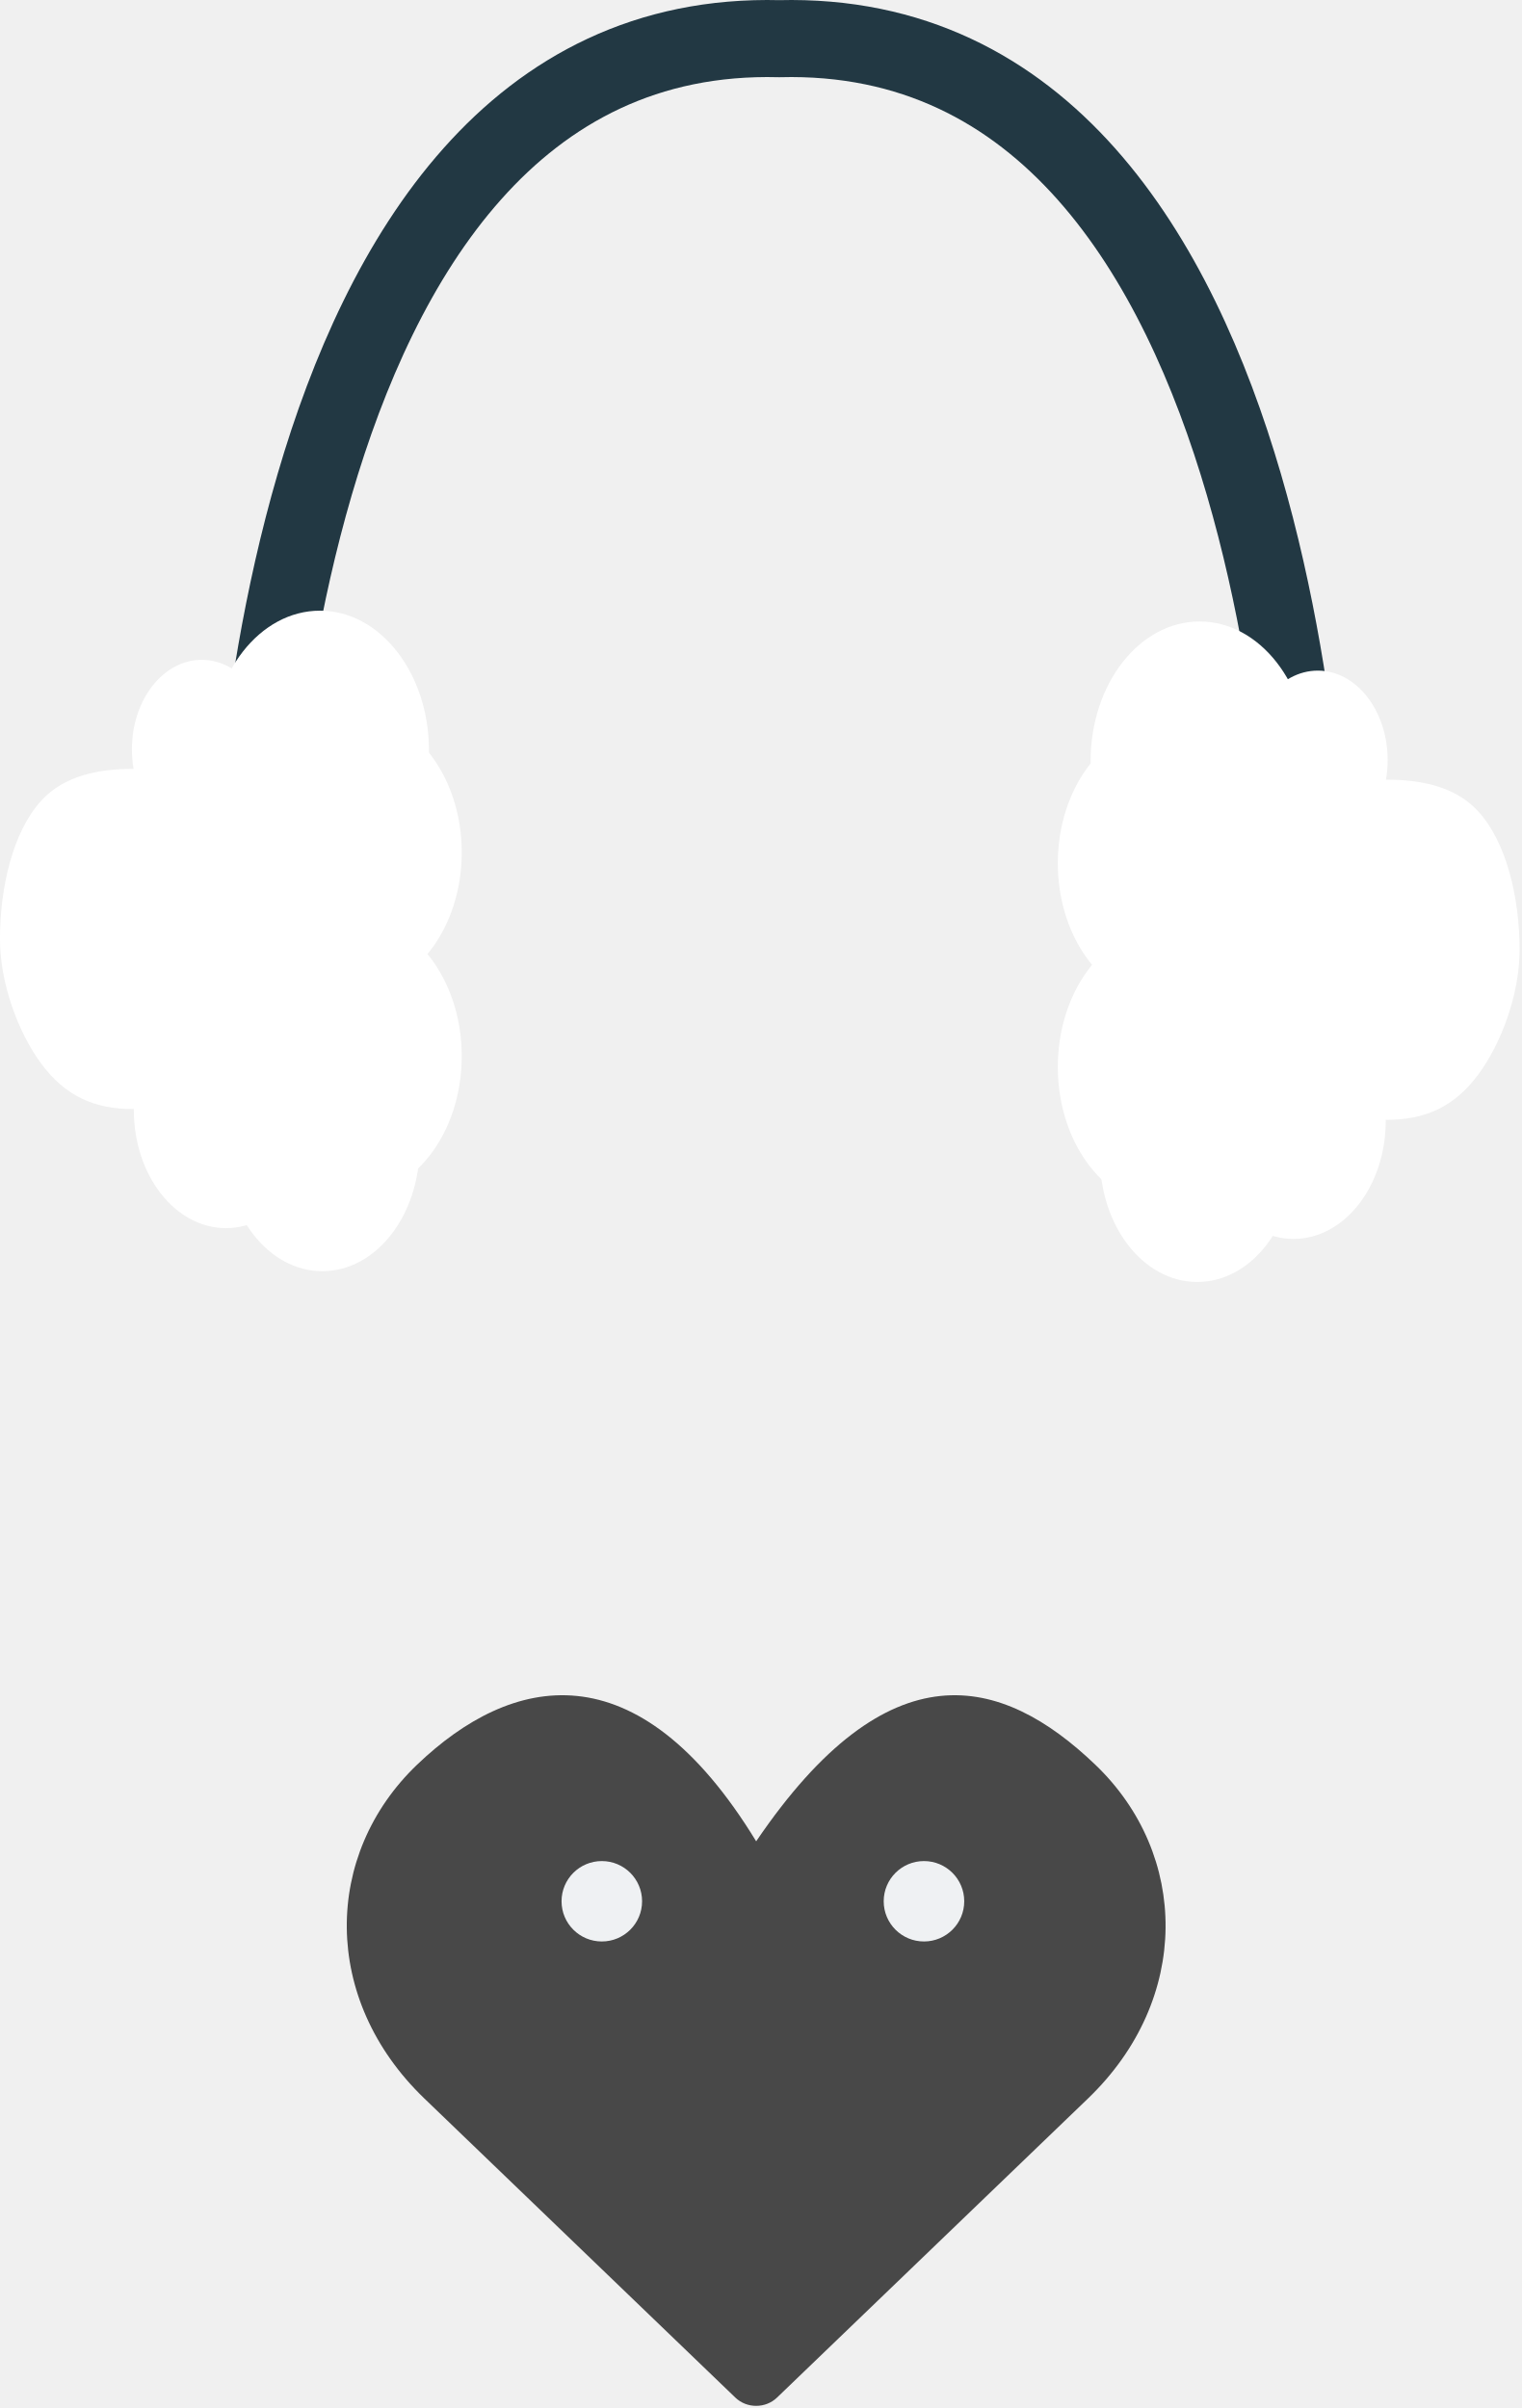
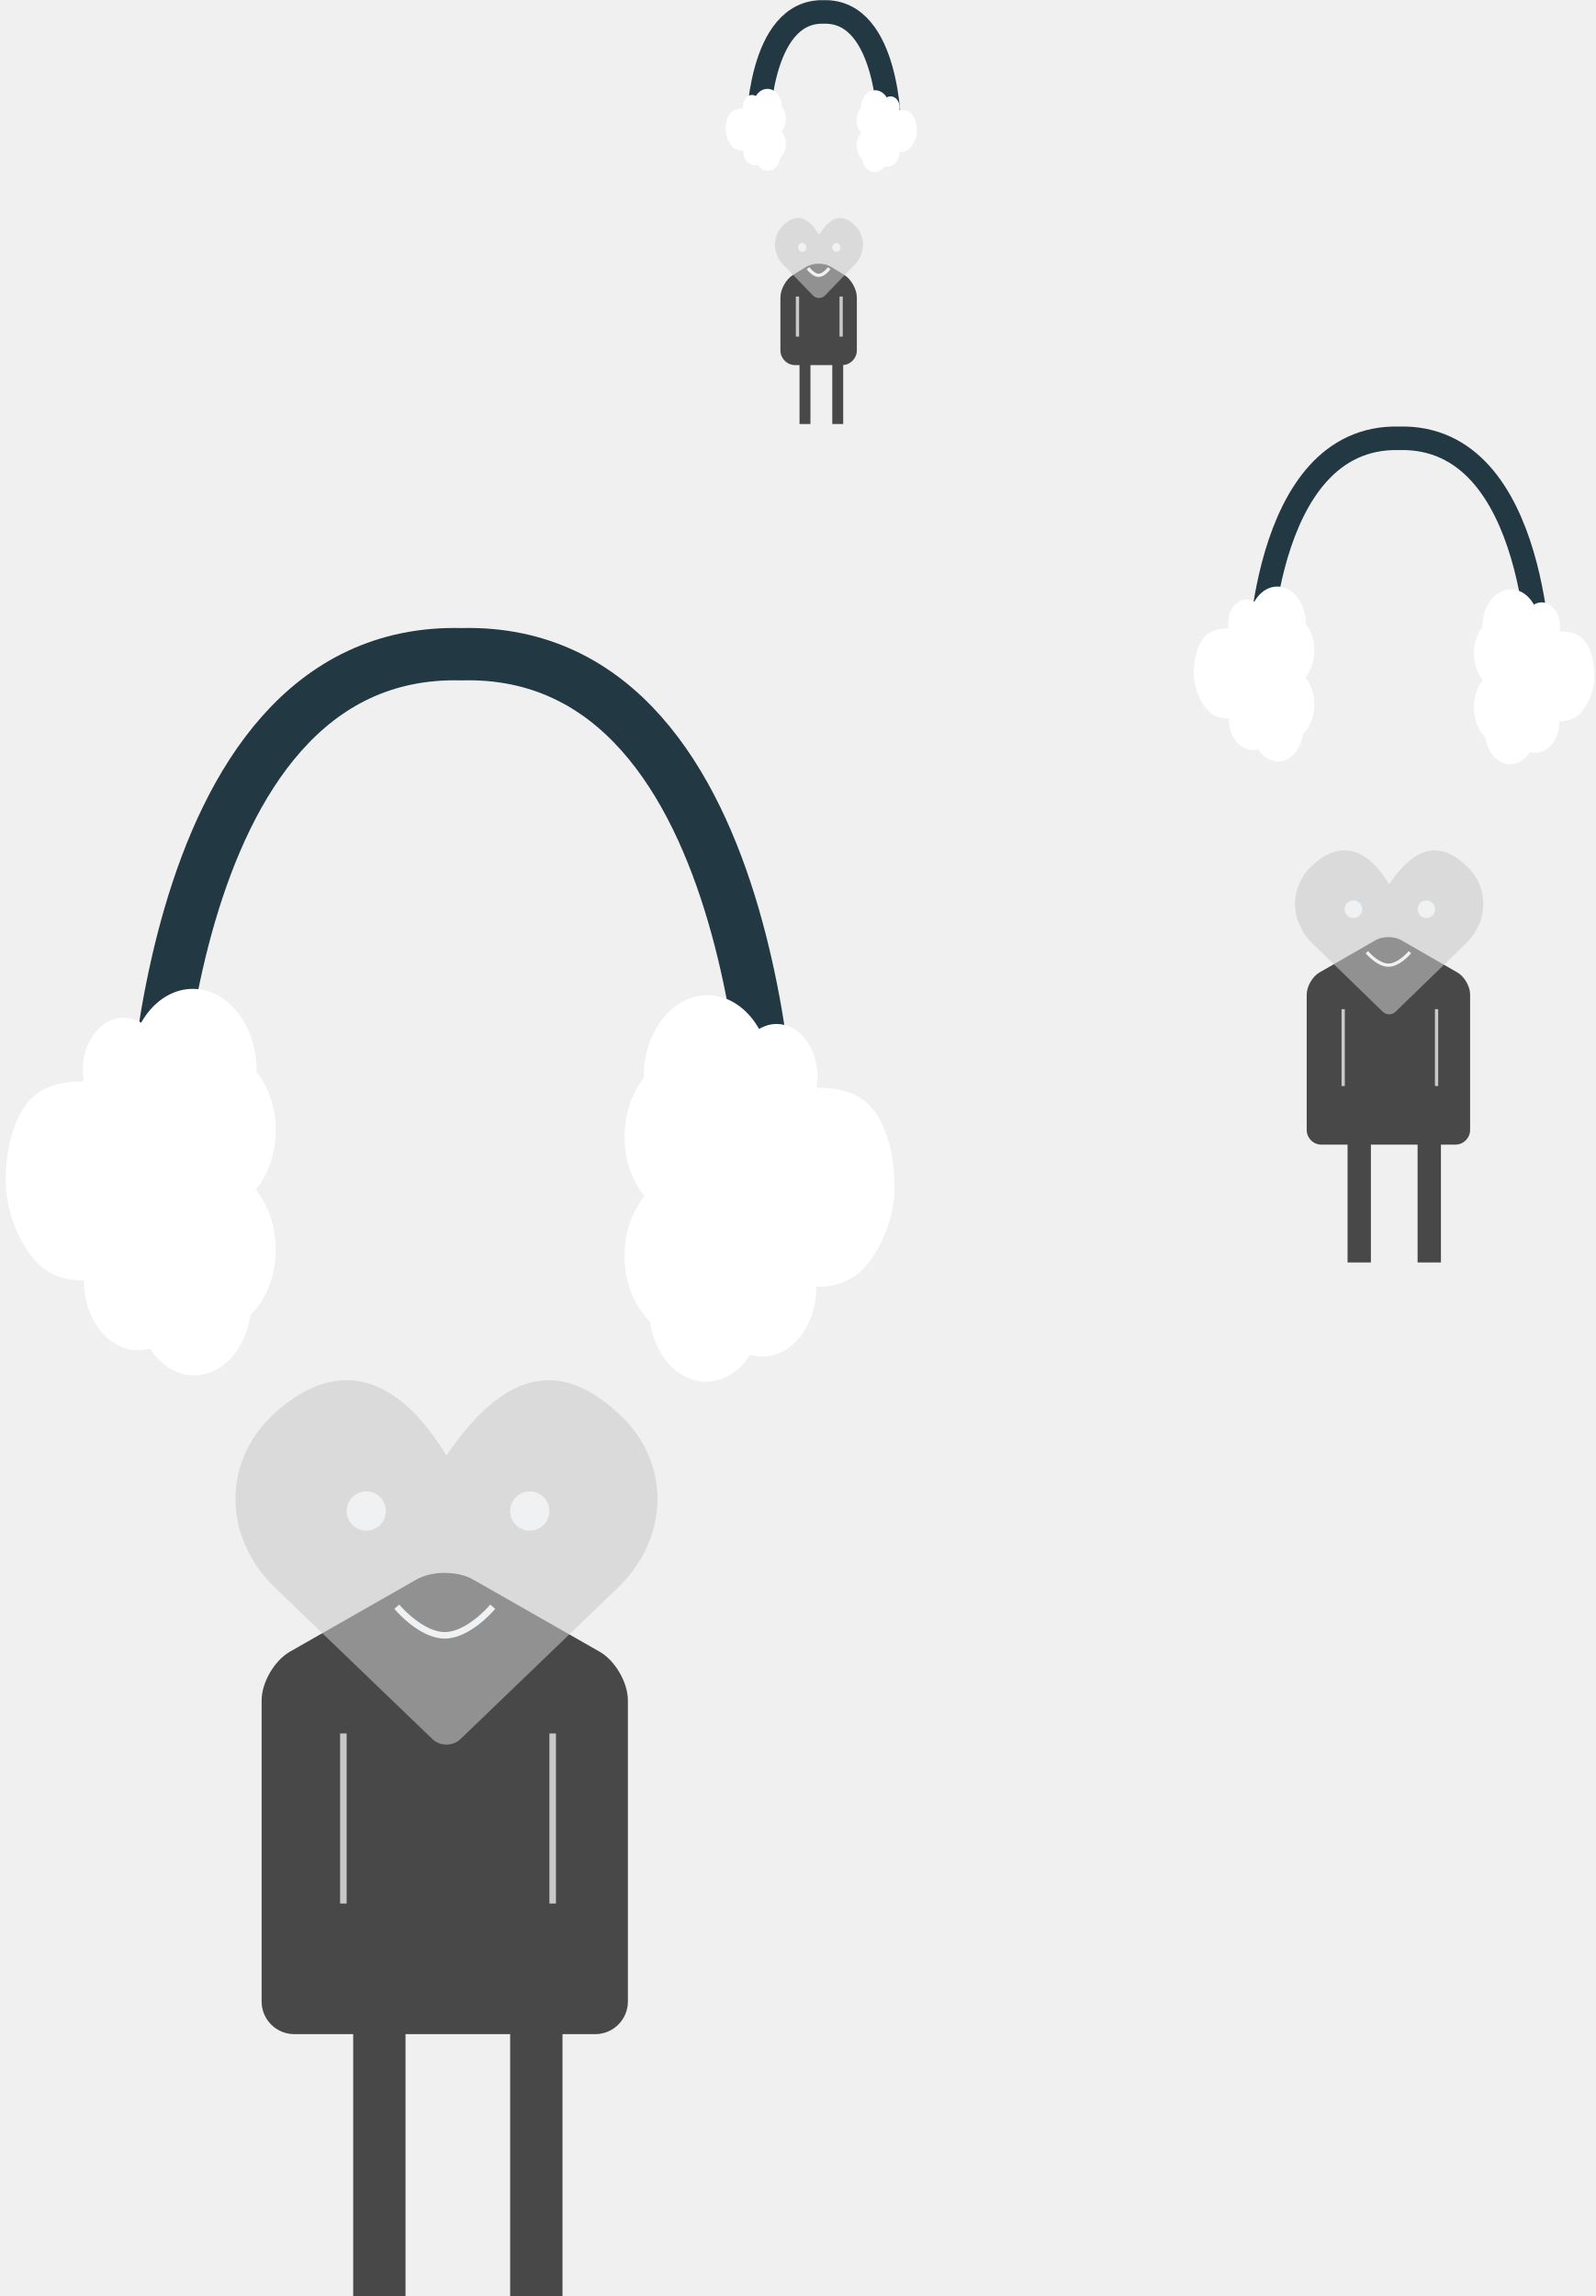
- <svg xmlns="http://www.w3.org/2000/svg" width="158px" height="250px" viewBox="0 0 158 250" version="1.1">
+ <svg xmlns="http://www.w3.org/2000/svg" width="244px" height="351px" viewBox="0 0 244 351" version="1.1">
  <defs />
  <g id="Page-1" stroke="none" stroke-width="1" fill="none" fill-rule="evenodd">
-     <g id="Headphones" transform="translate(-118, -105)">
-       <g id="headphones-onboard" transform="translate(117, 109)">
-         <g id="heart-face" transform="translate(37, 172)">
-           <path d="M76.953,41.86 C87.671,31.552 87.442,16.527 77.697,7.206 C67.952,-2.117 56.273,-5.131 42.499,15.166 C30.118,-5.131 17.048,-2.117 7.303,7.206 C-2.443,16.527 -2.671,31.552 8.047,41.86 C20.01,53.363 40.334,72.917 40.334,72.917 C41.53,74.067 43.474,74.062 44.664,72.917 C44.664,72.917 64.989,53.363 76.953,41.86 Z" id="Shape" fill="#484848" />
-           <ellipse id="Oval-351" fill="#EFF1F3" cx="26.475" cy="21.391" rx="4.18" ry="4.174" />
-           <ellipse id="Oval-351" fill="#EFF1F3" cx="59.918" cy="21.391" rx="4.18" ry="4.174" />
+     <g id="Headphones" transform="translate(-58, -103)">
+       <g id="headphone-onboard" transform="translate(58, 104)">
+         <g id="Group-3" transform="translate(36, 210)">
+           <path d="M4,48.963 C4,46.205 5.947,42.859 8.344,41.491 L27.656,30.478 C30.055,29.109 33.947,29.11 36.344,30.478 L55.656,41.491 C58.055,42.859 60,46.199 60,48.963 L60,94.975 C60,97.733 57.77,99.969 55.006,99.969 L8.994,99.969 C6.236,99.969 4,97.739 4,94.975 L4,48.963 Z" id="Rectangle-142" fill="#484848" />
+           <rect id="Rectangle-143-Copy" fill="#484848" x="42" y="91" width="8" height="49" />
+           <rect id="Rectangle-143-Copy-2" fill="#484848" x="18" y="91" width="8" height="49" />
+           <path d="M48.5,54.5 L48.5,79.5" id="Line" stroke="#C9C9C9" stroke-linecap="square" />
+           <path d="M16.5,54.5 L16.5,79.5" id="Line-Copy" stroke="#C9C9C9" stroke-linecap="square" />
+           <g id="Group-2">
+             <path d="M58.41,31.773 C66.545,23.949 66.372,12.545 58.975,5.47 C51.578,-1.607 42.713,-3.894 32.259,11.511 C22.861,-3.894 12.94,-1.607 5.543,5.47 C-1.854,12.545 -2.027,23.949 6.108,31.773 C15.188,40.505 30.098,54.849 30.098,54.849 C31.291,55.997 33.227,55.996 34.419,54.849 C34.419,54.849 49.329,40.505 58.41,31.773 Z" id="Shape" opacity="0.566" fill="#C9C9C9" />
+             <g id="Group" transform="translate(17, 17)">
+               <circle id="Oval-367" fill="#EFF1F3" cx="3" cy="3" r="3" />
+               <circle id="Oval-367-Copy" fill="#EFF1F3" cx="28" cy="3" r="3" />
+               <path d="M8,18 C8,18 11.5,22 15,22 C18.5,22 22,18 22,18" id="Line" stroke="#EFF1F3" stroke-linecap="square" />
+             </g>
+           </g>
        </g>
-         <g id="headphones">
+         <g id="Group-3-Copy" transform="translate(198, 129)">
+           <path d="M1.785,22.044 C1.785,20.797 2.663,19.281 3.737,18.663 L12.325,13.723 C13.403,13.103 15.155,13.105 16.229,13.723 L24.817,18.663 C25.895,19.283 26.769,20.789 26.769,22.044 L26.769,42.727 C26.769,43.975 25.759,44.986 24.519,44.986 L4.035,44.986 C2.792,44.986 1.785,43.983 1.785,42.727 L1.785,22.044 Z" id="Rectangle-142" fill="#484848" />
+           <rect id="Rectangle-143-Copy" fill="#484848" x="18.738" y="40.95" width="3.569" height="22.05" />
+           <rect id="Rectangle-143-Copy-2" fill="#484848" x="8.031" y="40.95" width="3.569" height="22.05" />
+           <path d="M21.638,24.525 L21.638,35.775" id="Line" stroke="#C9C9C9" stroke-width="0.5" stroke-linecap="square" />
+           <path d="M7.362,24.525 L7.362,35.775" id="Line-Copy" stroke="#C9C9C9" stroke-width="0.5" stroke-linecap="square" />
+           <g id="Group-2">
+             <path d="M26.06,14.298 C29.689,10.777 29.612,5.645 26.312,2.461 C23.012,-0.723 19.057,-1.752 14.392,5.18 C10.199,-1.752 5.773,-0.723 2.473,2.461 C-0.827,5.645 -0.904,10.777 2.725,14.298 C6.776,18.227 13.424,24.678 13.424,24.678 C13.959,25.197 14.824,25.198 15.36,24.678 C15.36,24.678 22.008,18.227 26.06,14.298 Z" id="Shape" opacity="0.566" fill="#C9C9C9" />
+             <g id="Group" transform="translate(7.584615, 7.65)">
+               <ellipse id="Oval-367" fill="#EFF1F3" cx="1.338" cy="1.35" rx="1.338" ry="1.35" />
+               <ellipse id="Oval-367-Copy" fill="#EFF1F3" cx="12.492" cy="1.35" rx="1.338" ry="1.35" />
+               <path d="M3.569,8.1 C3.569,8.1 5.131,9.9 6.692,9.9 C8.254,9.9 9.815,8.1 9.815,8.1" id="Line" stroke="#EFF1F3" stroke-width="0.5" stroke-linecap="square" />
+             </g>
+           </g>
+         </g>
+         <g id="Group-3-Copy-2" transform="translate(118.4839, 32.32107)">
+           <path d="M0.835,12.146 C0.835,10.902 1.697,9.363 2.748,8.716 L4.765,7.476 C5.821,6.827 7.54,6.83 8.591,7.476 L10.608,8.716 C11.664,9.366 12.521,10.903 12.521,12.146 L12.521,20.24 C12.521,21.484 11.504,22.493 10.268,22.493 L3.088,22.493 C1.844,22.493 0.835,21.483 0.835,20.24 L0.835,12.146 Z" id="Rectangle-142" fill="#484848" />
+           <rect id="Rectangle-143-Copy" fill="#484848" x="8.765" y="20.475" width="1.669" height="11.025" />
+           <rect id="Rectangle-143-Copy-2" fill="#484848" x="3.756" y="20.475" width="1.669" height="11.025" />
+           <path d="M10.121,12.262 L10.121,17.887" id="Line" stroke="#C9C9C9" stroke-width="0.5" stroke-linecap="square" />
+           <path d="M3.443,12.262 L3.443,17.887" id="Line-Copy" stroke="#C9C9C9" stroke-width="0.5" stroke-linecap="square" />
+           <g id="Group-2">
+             <path d="M12.189,7.149 C13.887,5.389 13.851,2.823 12.307,1.231 C10.764,-0.362 8.914,-0.876 6.732,2.59 C4.771,-0.876 2.7,-0.362 1.157,1.231 C-0.387,2.823 -0.423,5.389 1.275,7.149 C3.17,9.114 5.797,11.839 5.797,11.839 C6.313,12.375 7.158,12.366 7.667,11.839 C7.667,11.839 10.294,9.114 12.189,7.149 Z" id="Shape" opacity="0.566" fill="#C9C9C9" />
+             <g id="Group" transform="translate(3.547643, 3.825)">
+               <ellipse id="Oval-367" fill="#EFF1F3" cx="0.626" cy="0.675" rx="0.626" ry="0.675" />
+               <ellipse id="Oval-367-Copy" fill="#EFF1F3" cx="5.843" cy="0.675" rx="0.626" ry="0.675" />
+               <path d="M1.669,4.05 C1.669,4.05 2.4,4.95 3.13,4.95 C3.861,4.95 4.591,4.05 4.591,4.05" id="Line" stroke="#EFF1F3" stroke-width="0.5" stroke-linecap="square" />
+             </g>
+           </g>
+         </g>
+         <g id="headphones-big" transform="translate(0, 99)">
          <path id="Path-44" stroke="#979797" d="" />
-           <path d="M26.773,93.664 C26.773,93.664 26.773,-1.395 81.898,0.016 C137.022,-1.395 137.022,93.664 137.022,93.664" id="Path-66" stroke="#223843" stroke-width="8" />
-           <g id="Group-Copy" transform="translate(24.96528, 93.688) scale(-1, 1) rotate(-270) translate(-24.96528, -93.688) translate(-9.322425, 69.7201)" fill="#FFFFFF">
-             <ellipse id="Oval-1" cx="14.491" cy="33.219" rx="14.491" ry="11.313" />
-             <ellipse id="Oval-1" cx="14.39" cy="20.947" rx="9.287" ry="7.251" />
-             <ellipse id="Oval-1" cx="28.369" cy="31.016" rx="14.491" ry="11.313" />
-             <ellipse id="Oval-1" cx="25.103" cy="36.623" rx="14.491" ry="11.313" />
-             <path d="M34.082,27.571 C43.834,27.571 51.74,21.399 51.74,13.785 C51.74,9.841 50.424,6.79 47.023,4.278 C43.859,1.94 38.782,0 34.082,0 C28.721,0 22.97,1.333 19.732,4.278 C17.08,6.689 16.425,10.358 16.425,13.785 C16.425,21.399 24.331,27.571 34.082,27.571 Z" id="Oval-1" />
-             <ellipse id="Oval-1" cx="46.253" cy="36.523" rx="14.619" ry="11.413" />
-             <ellipse id="Oval-1-Copy" cx="55.641" cy="33.462" rx="12.935" ry="10.099" />
-             <ellipse id="Oval-1" cx="51.849" cy="23.464" rx="12.255" ry="9.568" />
+           <path d="M23.069,80.696 C23.069,80.696 23.069,-1.202 70.566,0.013 C118.063,-1.202 118.063,80.696 118.063,80.696" id="Path-66" stroke="#223843" stroke-width="8" />
+           <g id="Group-Copy" transform="translate(21.51096, 80.71581) scale(-1, 1) rotate(-270) translate(-21.51096, -80.71581) translate(-8.03253, 60.06655)" fill="#FFFFFF">
+             <ellipse id="Oval-1" cx="12.486" cy="28.619" rx="12.486" ry="9.747" />
+             <ellipse id="Oval-1" cx="12.399" cy="18.046" rx="8.002" ry="6.247" />
+             <ellipse id="Oval-1" cx="24.444" cy="26.722" rx="12.486" ry="9.747" />
+             <ellipse id="Oval-1" cx="21.63" cy="31.552" rx="12.486" ry="9.747" />
+             <path d="M29.367,23.753 C37.769,23.753 44.581,18.436 44.581,11.877 C44.581,8.479 43.447,5.85 40.517,3.685 C37.791,1.671 33.416,0 29.367,0 C24.747,0 19.792,1.148 17.002,3.685 C14.717,5.763 14.153,8.923 14.153,11.877 C14.153,18.436 20.964,23.753 29.367,23.753 Z" id="Oval-1" />
+             <ellipse id="Oval-1" cx="39.854" cy="31.466" rx="12.596" ry="9.833" />
+             <ellipse id="Oval-1-Copy" cx="47.942" cy="28.829" rx="11.145" ry="8.7" />
+             <ellipse id="Oval-1" cx="44.675" cy="20.215" rx="10.559" ry="8.243" />
          </g>
-           <g id="Group-Copy-2" transform="translate(134.7809, 94.80869) rotate(-270) translate(-134.7809, -94.80869) translate(100.4932, 70.84079)" fill="#FFFFFF">
-             <ellipse id="Oval-1" cx="14.491" cy="33.219" rx="14.491" ry="11.313" />
-             <ellipse id="Oval-1" cx="14.39" cy="20.947" rx="9.287" ry="7.251" />
-             <ellipse id="Oval-1" cx="28.369" cy="31.016" rx="14.491" ry="11.313" />
-             <ellipse id="Oval-1" cx="25.103" cy="36.623" rx="14.491" ry="11.313" />
-             <path d="M34.082,27.571 C43.834,27.571 51.74,21.399 51.74,13.785 C51.74,9.841 50.424,6.79 47.023,4.278 C43.859,1.94 38.782,0 34.082,0 C28.721,0 22.97,1.333 19.732,4.278 C17.08,6.689 16.425,10.358 16.425,13.785 C16.425,21.399 24.331,27.571 34.082,27.571 Z" id="Oval-1" />
-             <ellipse id="Oval-1" cx="46.253" cy="36.523" rx="14.619" ry="11.413" />
-             <ellipse id="Oval-1-Copy" cx="55.641" cy="33.462" rx="12.935" ry="10.099" />
-             <ellipse id="Oval-1" cx="51.849" cy="23.464" rx="12.255" ry="9.568" />
+           <g id="Group-Copy-2" transform="translate(116.132, 81.68133) rotate(-270) translate(-116.132, -81.68133) translate(86.58846, 61.03207)" fill="#FFFFFF">
+             <ellipse id="Oval-1" cx="12.486" cy="28.619" rx="12.486" ry="9.747" />
+             <ellipse id="Oval-1" cx="12.399" cy="18.046" rx="8.002" ry="6.247" />
+             <ellipse id="Oval-1" cx="24.444" cy="26.722" rx="12.486" ry="9.747" />
+             <ellipse id="Oval-1" cx="21.63" cy="31.552" rx="12.486" ry="9.747" />
+             <path d="M29.367,23.753 C37.769,23.753 44.581,18.436 44.581,11.877 C44.581,8.479 43.447,5.85 40.517,3.685 C37.791,1.671 33.416,0 29.367,0 C24.747,0 19.792,1.148 17.002,3.685 C14.717,5.763 14.153,8.923 14.153,11.877 C14.153,18.436 20.964,23.753 29.367,23.753 Z" id="Oval-1" />
+             <ellipse id="Oval-1" cx="39.854" cy="31.466" rx="12.596" ry="9.833" />
+             <ellipse id="Oval-1-Copy" cx="47.942" cy="28.829" rx="11.145" ry="8.7" />
+             <ellipse id="Oval-1" cx="44.675" cy="20.215" rx="10.559" ry="8.243" />
+           </g>
+         </g>
+         <g id="headphones-medium" transform="translate(182, 66)">
+           <path id="Path-44" stroke="#979797" stroke-width="0.5" d="" />
+           <path d="M10.44,36.025 C10.44,36.025 10.44,-0.537 31.935,0.006 C53.43,-0.537 53.43,36.025 53.43,36.025" id="Path-66" stroke="#223843" stroke-width="3.6" />
+           <g id="Group-Copy" transform="translate(9.734889, 36.03385) scale(-1, 1) rotate(-270) translate(-9.734889, -36.03385) translate(-3.63516, 26.81542)" fill="#FFFFFF">
+             <ellipse id="Oval-1" cx="5.65" cy="12.776" rx="5.65" ry="4.351" />
+             <ellipse id="Oval-1" cx="5.611" cy="8.056" rx="3.621" ry="2.789" />
+             <ellipse id="Oval-1" cx="11.062" cy="11.929" rx="5.65" ry="4.351" />
+             <ellipse id="Oval-1" cx="9.789" cy="14.086" rx="5.65" ry="4.351" />
+             <path d="M13.29,10.604 C17.093,10.604 20.175,8.23 20.175,5.302 C20.175,3.785 19.662,2.612 18.336,1.645 C17.102,0.746 15.123,0 13.29,0 C11.199,0 8.957,0.513 7.694,1.645 C6.66,2.573 6.405,3.984 6.405,5.302 C6.405,8.23 9.487,10.604 13.29,10.604 Z" id="Oval-1" />
+             <ellipse id="Oval-1" cx="18.036" cy="14.047" rx="5.7" ry="4.39" />
+             <ellipse id="Oval-1-Copy" cx="21.696" cy="12.87" rx="5.044" ry="3.884" />
+             <ellipse id="Oval-1" cx="20.218" cy="9.025" rx="4.779" ry="3.68" />
+           </g>
+           <g id="Group-Copy-2" transform="translate(52.55607, 36.46488) rotate(-270) translate(-52.55607, -36.46488) translate(39.18602, 27.24646)" fill="#FFFFFF">
+             <ellipse id="Oval-1" cx="5.65" cy="12.776" rx="5.65" ry="4.351" />
+             <ellipse id="Oval-1" cx="5.611" cy="8.056" rx="3.621" ry="2.789" />
+             <ellipse id="Oval-1" cx="11.062" cy="11.929" rx="5.65" ry="4.351" />
+             <ellipse id="Oval-1" cx="9.789" cy="14.086" rx="5.65" ry="4.351" />
+             <path d="M13.29,10.604 C17.093,10.604 20.175,8.23 20.175,5.302 C20.175,3.785 19.662,2.612 18.336,1.645 C17.102,0.746 15.123,0 13.29,0 C11.199,0 8.957,0.513 7.694,1.645 C6.66,2.573 6.405,3.984 6.405,5.302 C6.405,8.23 9.487,10.604 13.29,10.604 Z" id="Oval-1" />
+             <ellipse id="Oval-1" cx="18.036" cy="14.047" rx="5.7" ry="4.39" />
+             <ellipse id="Oval-1-Copy" cx="21.696" cy="12.87" rx="5.044" ry="3.884" />
+             <ellipse id="Oval-1" cx="20.218" cy="9.025" rx="4.779" ry="3.68" />
+           </g>
+         </g>
+         <g id="headphones-small" transform="translate(111, 0.821069)">
+           <path id="Path-44" stroke="#979797" stroke-width="0.5" d="" />
+           <path d="M4.883,18.012 C4.883,18.012 4.883,-0.268 14.937,0.003 C24.991,-0.268 24.991,18.012 24.991,18.012" id="Path-66" stroke="#223843" stroke-width="3.6" />
+           <g id="Group-Copy" transform="translate(4.553416, 18.01692) scale(-1, 1) rotate(-270) translate(-4.553416, -18.01692) translate(-1.700317, 13.40771)" fill="#FFFFFF">
+             <ellipse id="Oval-1" cx="2.643" cy="6.388" rx="2.643" ry="2.176" />
+             <ellipse id="Oval-1" cx="2.625" cy="4.028" rx="1.694" ry="1.394" />
+             <ellipse id="Oval-1" cx="5.174" cy="5.965" rx="2.643" ry="2.176" />
+             <ellipse id="Oval-1" cx="4.579" cy="7.043" rx="2.643" ry="2.176" />
+             <path d="M6.216,5.302 C7.995,5.302 9.437,4.115 9.437,2.651 C9.437,1.893 9.197,1.306 8.577,0.823 C7.999,0.373 7.073,0 6.216,0 C5.238,0 4.19,0.256 3.599,0.823 C3.115,1.286 2.996,1.992 2.996,2.651 C2.996,4.115 4.438,5.302 6.216,5.302 Z" id="Oval-1" />
+             <ellipse id="Oval-1" cx="8.436" cy="7.024" rx="2.666" ry="2.195" />
+             <ellipse id="Oval-1-Copy" cx="10.148" cy="6.435" rx="2.359" ry="1.942" />
+             <ellipse id="Oval-1" cx="9.457" cy="4.512" rx="2.235" ry="1.84" />
+           </g>
+           <g id="Group-Copy-2" transform="translate(24.58268, 18.23244) rotate(-270) translate(-24.58268, -18.23244) translate(18.32894, 13.62323)" fill="#FFFFFF">
+             <ellipse id="Oval-1" cx="2.643" cy="6.388" rx="2.643" ry="2.176" />
+             <ellipse id="Oval-1" cx="2.625" cy="4.028" rx="1.694" ry="1.394" />
+             <ellipse id="Oval-1" cx="5.174" cy="5.965" rx="2.643" ry="2.176" />
+             <ellipse id="Oval-1" cx="4.579" cy="7.043" rx="2.643" ry="2.176" />
+             <path d="M6.216,5.302 C7.995,5.302 9.437,4.115 9.437,2.651 C9.437,1.893 9.197,1.306 8.577,0.823 C7.999,0.373 7.073,0 6.216,0 C5.238,0 4.19,0.256 3.599,0.823 C3.115,1.286 2.996,1.992 2.996,2.651 C2.996,4.115 4.438,5.302 6.216,5.302 Z" id="Oval-1" />
+             <ellipse id="Oval-1" cx="8.436" cy="7.024" rx="2.666" ry="2.195" />
+             <ellipse id="Oval-1-Copy" cx="10.148" cy="6.435" rx="2.359" ry="1.942" />
+             <ellipse id="Oval-1" cx="9.457" cy="4.512" rx="2.235" ry="1.84" />
          </g>
        </g>
      </g>
    </g>
  </g>
</svg>
